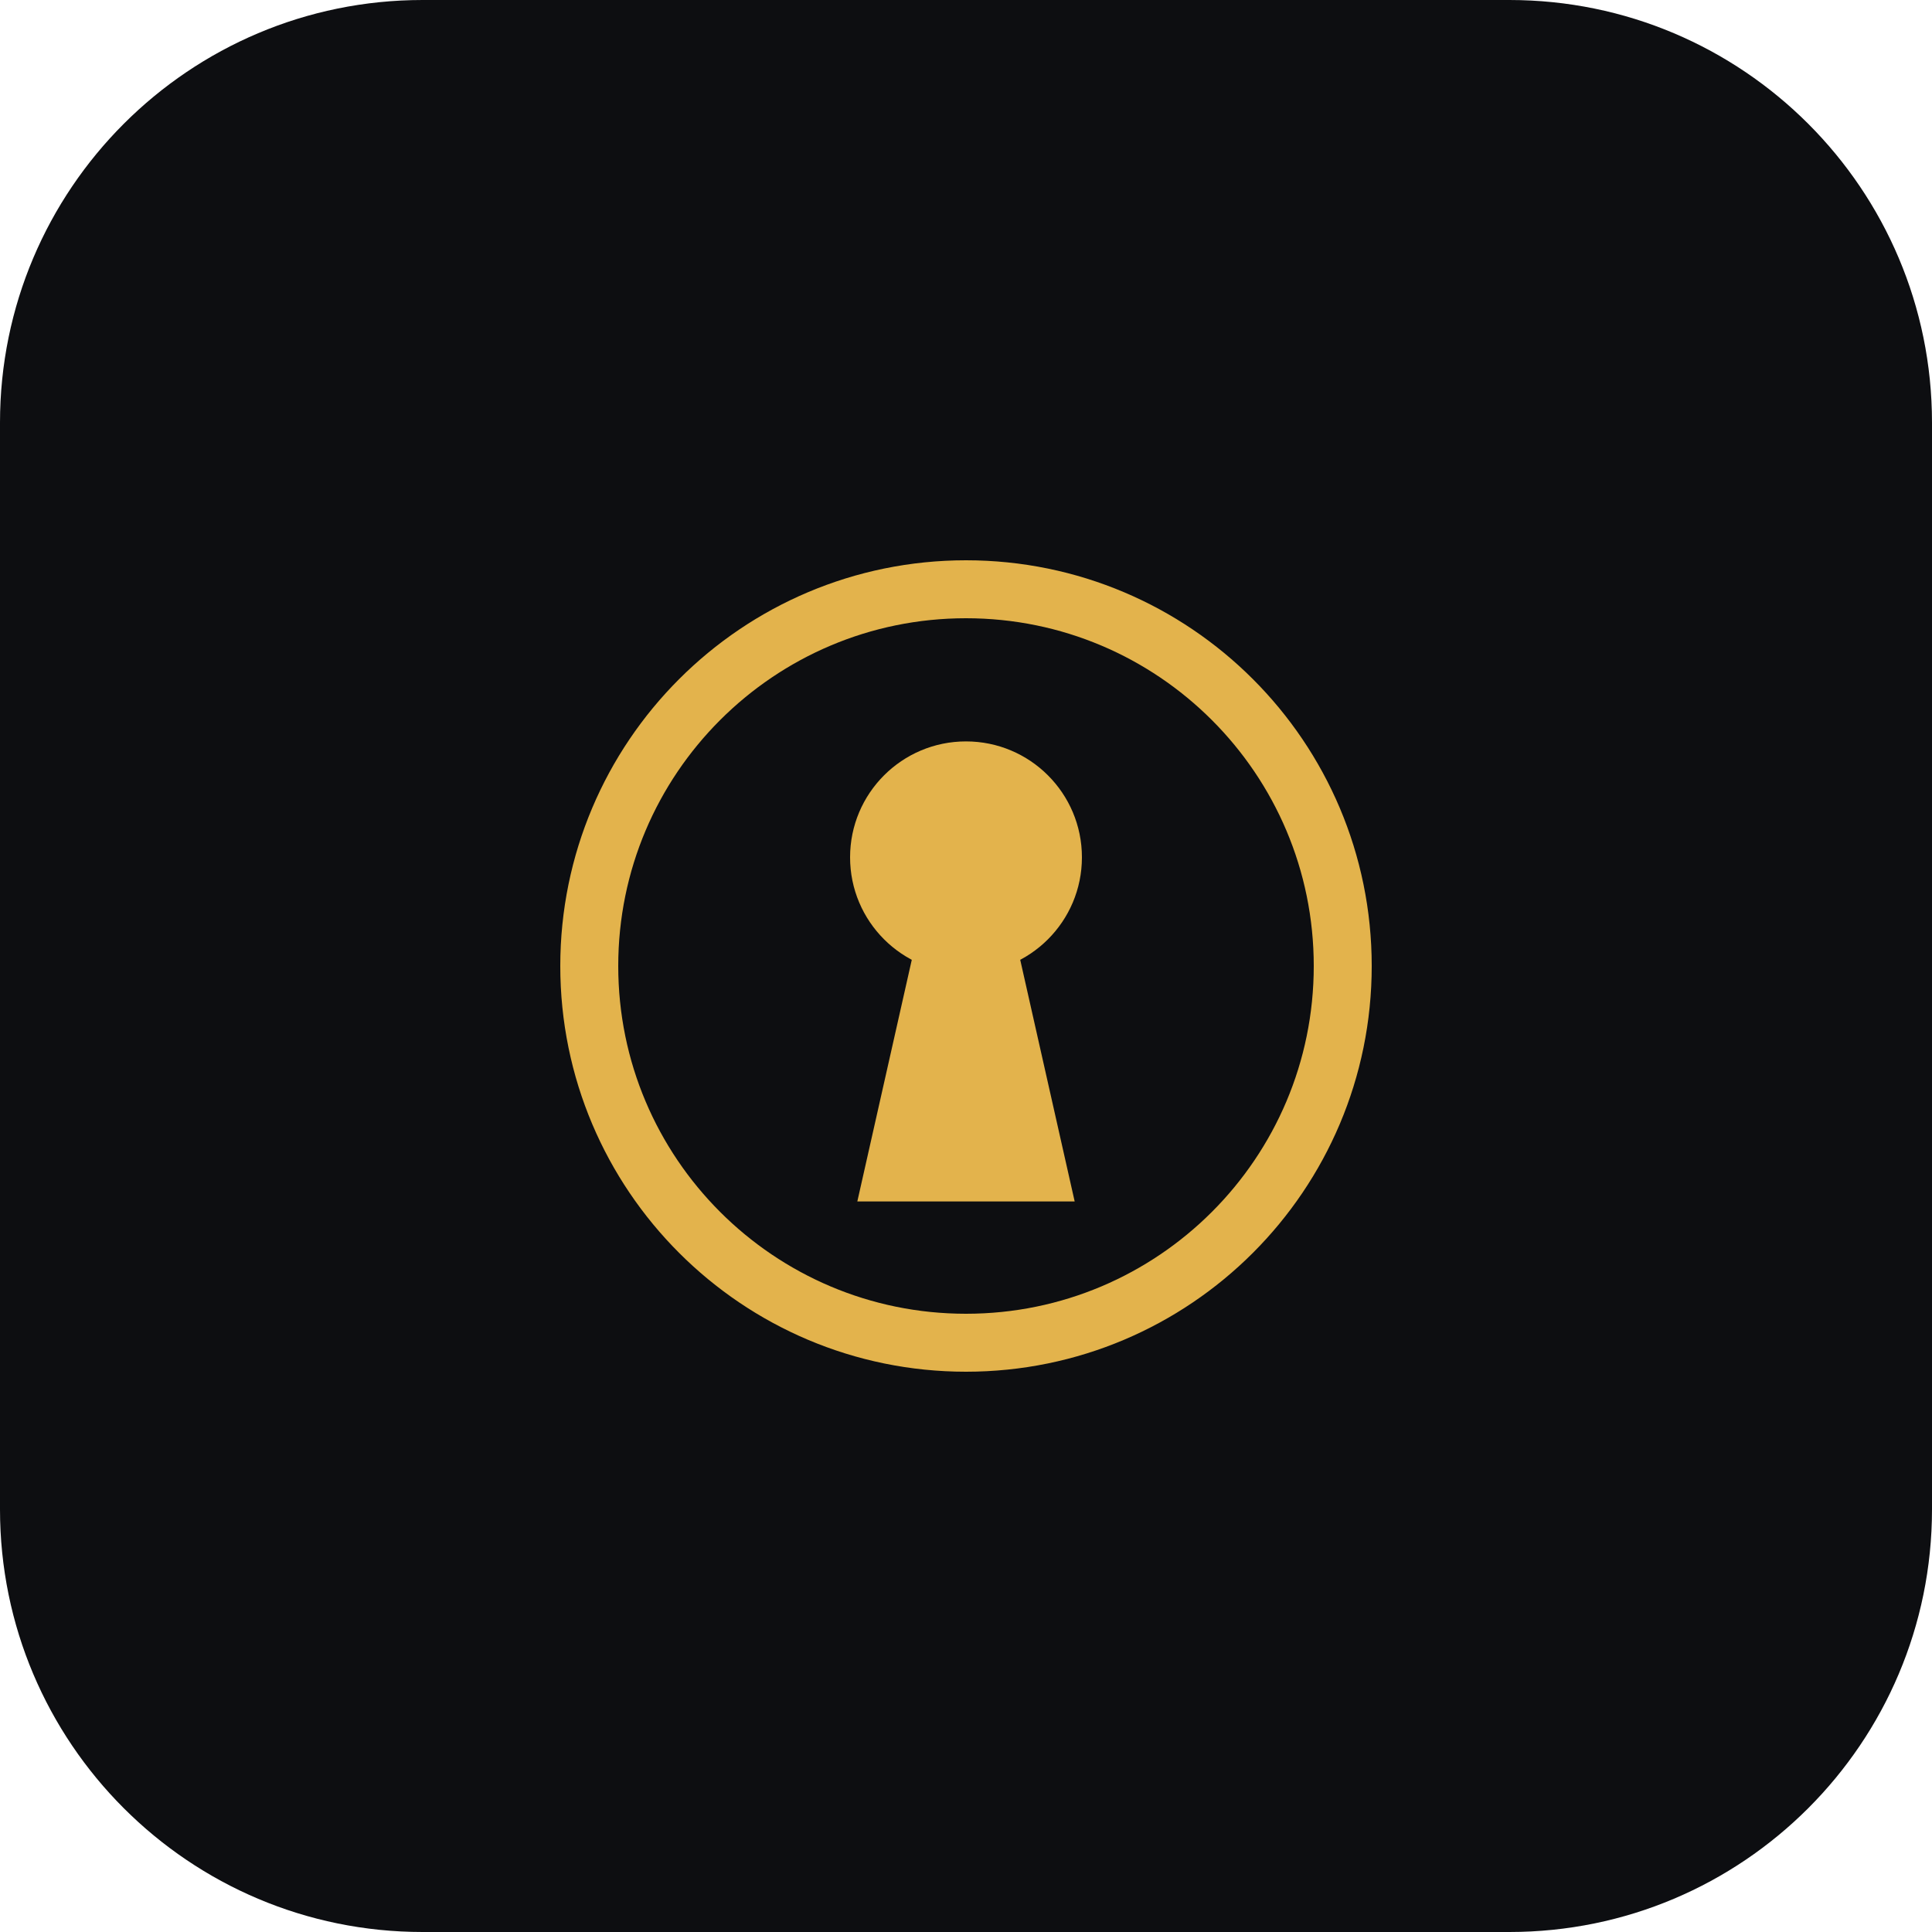
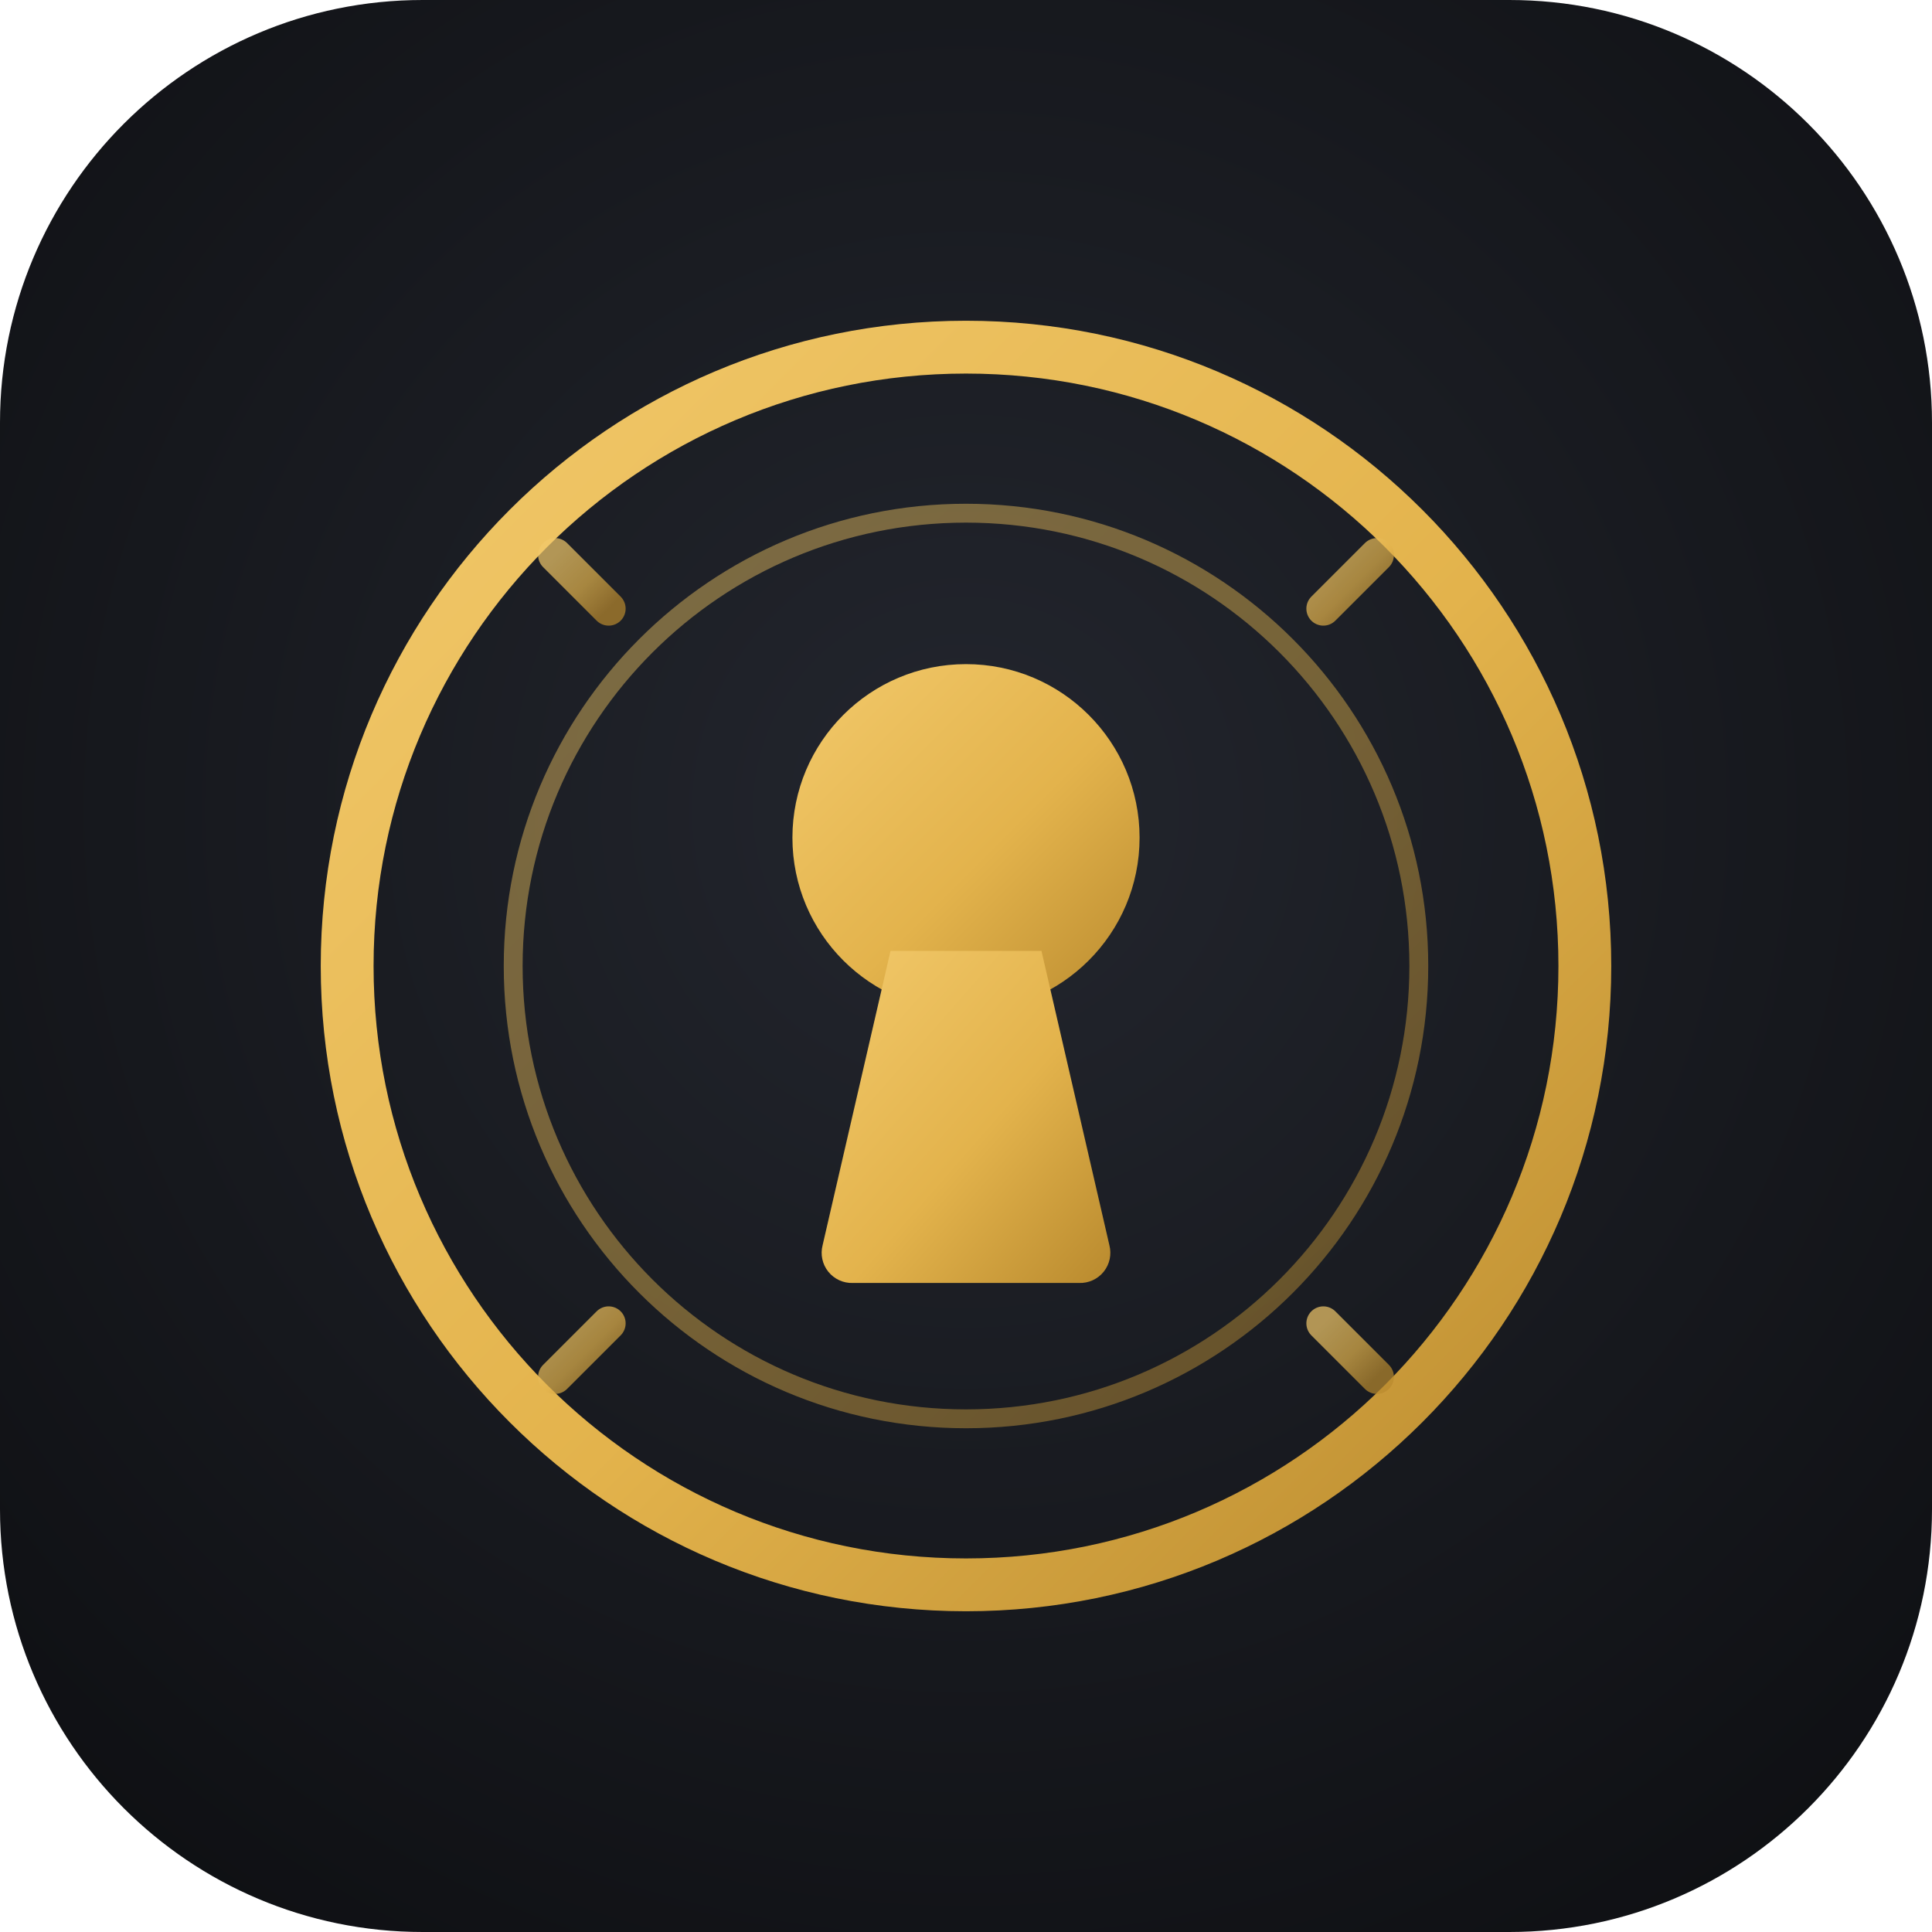
<svg xmlns="http://www.w3.org/2000/svg" viewBox="0 0 512 512" width="512" height="512">
-   <rect width="512" height="512" rx="112" fill="#0d0e11" />
-   <g transform="translate(256 256) scale(9.6) translate(-12 -12)" fill="none" stroke="#e3b34c" stroke-width="1.6">
-     <circle cx="12" cy="9" r="3.2" fill="#e3b34c" stroke="none" />
-     <path d="M10.6 11.4 L9 18.5 h6 L13.4 11.4 Z" fill="#e3b34c" stroke="none" />
-     <circle cx="12" cy="12" r="10.4" />
+   <defs>
+     <linearGradient id="brass" x1="0" y1="0" x2="1" y2="1">
+       <stop offset="0" stop-color="#f2c96b" />
+       <stop offset="0.55" stop-color="#e3b34c" />
+       <stop offset="1" stop-color="#b98a2e" />
+     </linearGradient>
+     <radialGradient id="glow" cx="0.5" cy="0.42" r="0.75">
+       <stop offset="0" stop-color="#23262e" />
+       <stop offset="1" stop-color="#0d0e11" />
+     </radialGradient>
+   </defs>
+   <rect width="512" height="512" rx="112" fill="url(#glow)" />
+   <circle cx="256" cy="256" r="164" fill="none" stroke="url(#brass)" stroke-width="14" />
+   <g stroke="url(#brass)" stroke-width="9" stroke-linecap="round" opacity="0.7">
+     <line x1="256" y1="102" x2="256" y2="122" />
+     <line x1="256" y1="390" x2="256" y2="410" />
+     <line x1="102" y1="256" x2="122" y2="256" />
+     <line x1="390" y1="256" x2="410" y2="256" />
+     <line x1="147.1" y1="147.1" x2="161.3" y2="161.3" />
+     <line x1="350.7" y1="350.7" x2="364.9" y2="364.9" />
+     <line x1="364.9" y1="147.1" x2="350.7" y2="161.3" />
+     <line x1="161.3" y1="350.7" x2="147.1" y2="364.9" />
  </g>
+   <circle cx="256" cy="256" r="120" fill="none" stroke="url(#brass)" stroke-width="5" opacity="0.45" />
+   <circle cx="256" cy="222" r="46" fill="url(#brass)" />
+   <path d="M 236 252 L 218 330 a 8 8 0 0 0 8 10 h 60 a 8 8 0 0 0 8 -10 L 276 252 Z" fill="url(#brass)" />
</svg>
